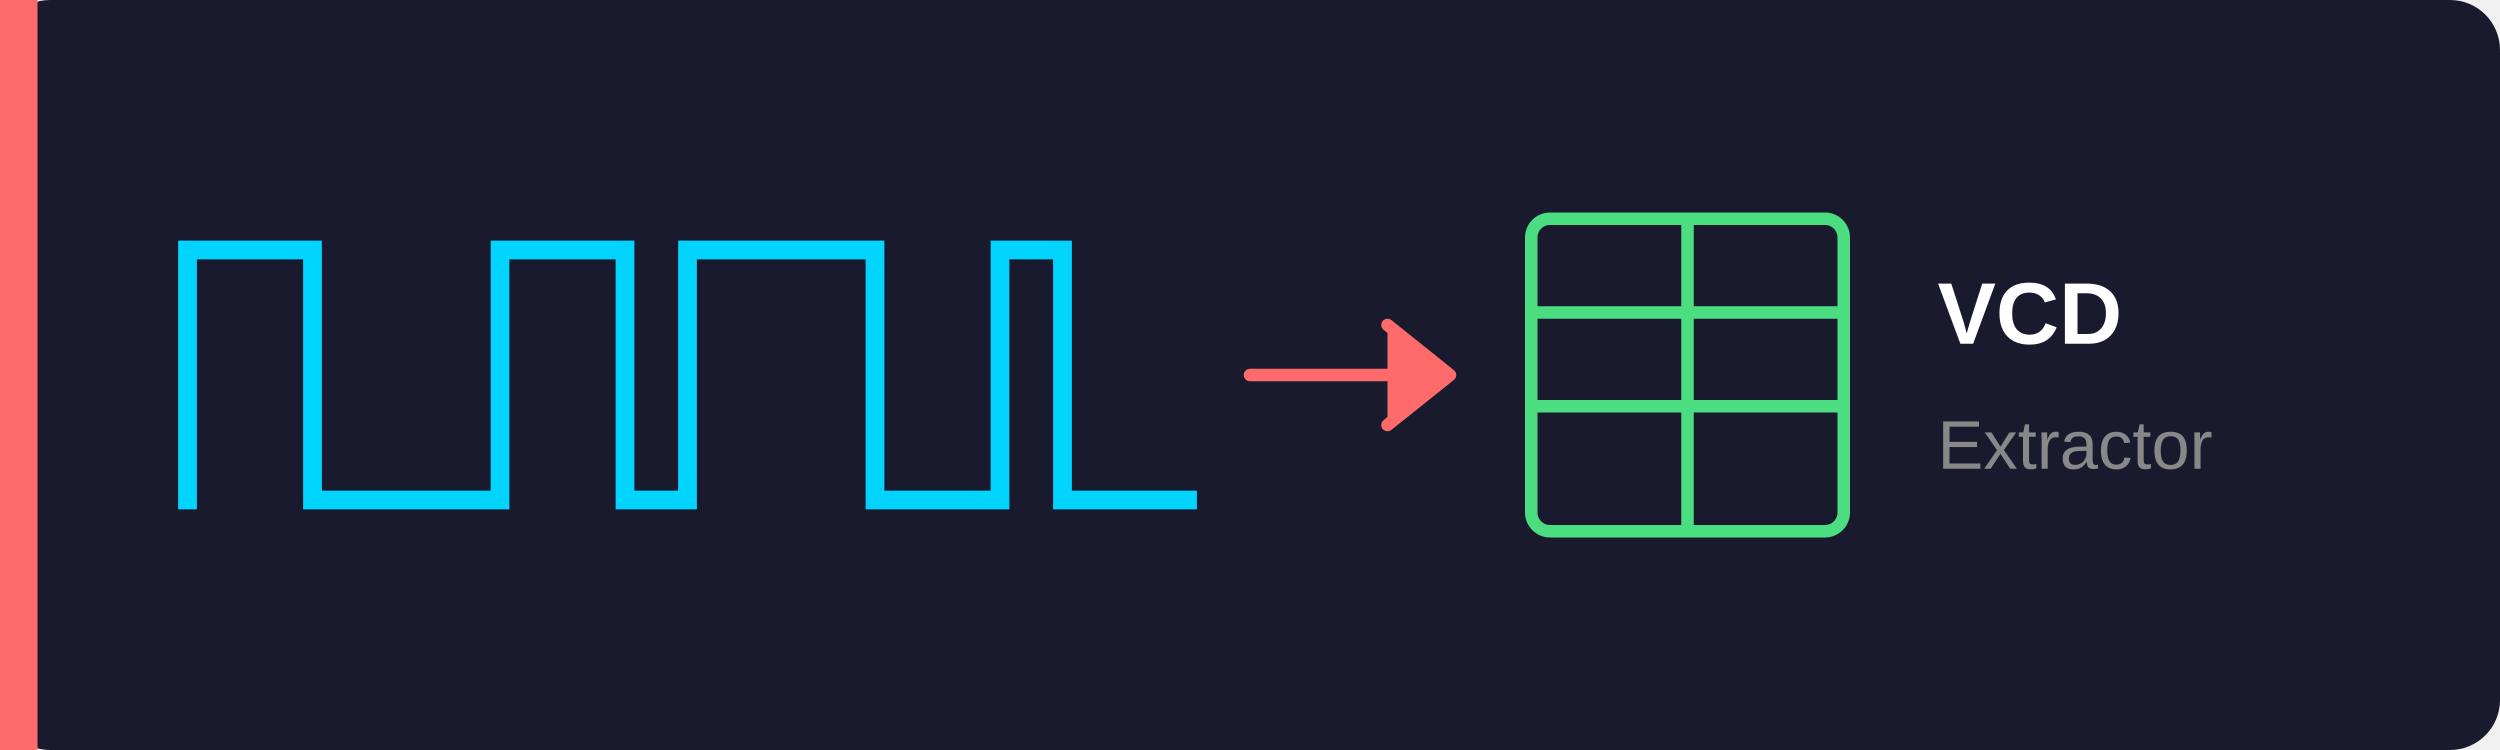
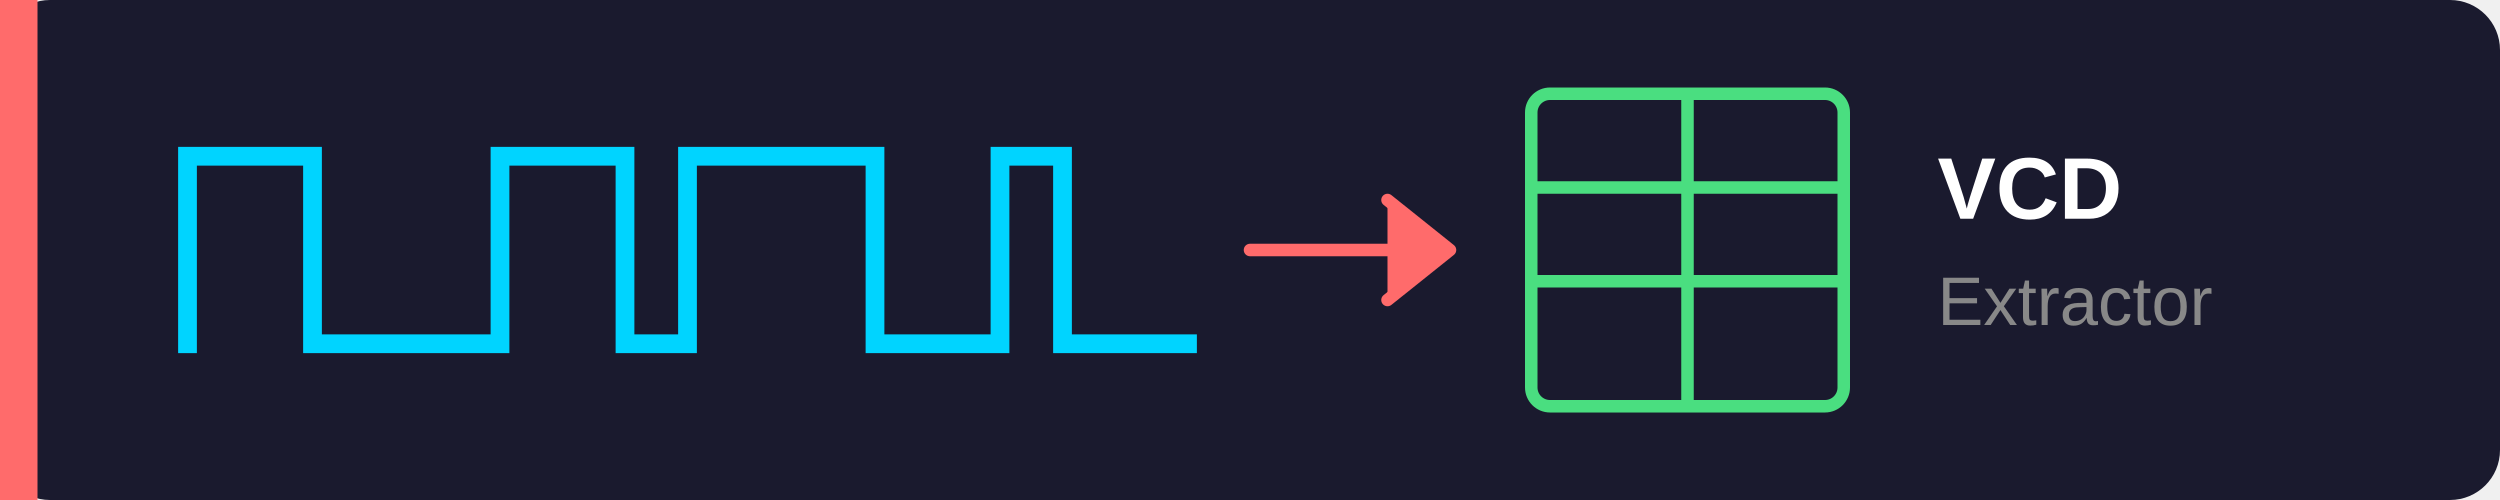
- <svg xmlns="http://www.w3.org/2000/svg" viewBox="0 0 400 120">
-   <rect width="400" height="120" fill="#1a1a2e" rx="8" />
+ <svg xmlns="http://www.w3.org/2000/svg" viewBox="0 0 400 80">
+   <rect width="400" height="80" fill="#1a1a2e" rx="8" />
  <g stroke="#00d4ff" stroke-width="3" fill="none" stroke-linecap="square">
-     <path d="M 30 80               L 30 40 L 50 40               L 50 80 L 80 80               L 80 40 L 100 40               L 100 80 L 110 80              L 110 40 L 140 40              L 140 80 L 160 80              L 160 40 L 170 40              L 170 80 L 190 80" />
+     <path d="M 30 55               L 30 25 L 50 25               L 50 55 L 80 55               L 80 25 L 100 25               L 100 55 L 110 55              L 110 25 L 140 25              L 140 55 L 160 55              L 160 25 L 170 25              L 170 55 L 190 55" />
  </g>
  <g fill="#ff6b6b" stroke="#ff6b6b" stroke-width="2">
-     <path d="M 200 60 L 230 60 M 222 52 L 232 60 L 222 68" stroke-linecap="round" stroke-linejoin="round" />
+     <path d="M 200 40 L 230 40 M 222 32 L 232 40 L 222 48" stroke-linecap="round" stroke-linejoin="round" />
  </g>
  <g stroke="#4ade80" stroke-width="2" fill="none">
-     <rect x="245" y="35" width="50" height="50" rx="3" />
-     <line x1="245" y1="50" x2="295" y2="50" />
-     <line x1="245" y1="65" x2="295" y2="65" />
-     <line x1="270" y1="35" x2="270" y2="85" />
+     <rect x="245" y="15" width="50" height="50" rx="3" />
+     <line x1="245" y1="30" x2="295" y2="30" />
+     <line x1="245" y1="45" x2="295" y2="45" />
+     <line x1="270" y1="15" x2="270" y2="65" />
  </g>
-   <text x="310" y="55" font-family="Segoe UI, Arial, sans-serif" font-size="14" font-weight="bold" fill="#ffffff">VCD</text>
-   <text x="310" y="75" font-family="Segoe UI, Arial, sans-serif" font-size="11" fill="#888888">Extractor</text>
-   <rect x="0" y="0" width="6" height="120" fill="#ff6b6b" rx="3" ry="0" />
+   <text x="310" y="35" font-family="Segoe UI, Arial, sans-serif" font-size="14" font-weight="bold" fill="#ffffff">VCD</text>
+   <text x="310" y="52" font-family="Segoe UI, Arial, sans-serif" font-size="11" fill="#888888">Extractor</text>
+   <rect x="0" y="0" width="6" height="80" fill="#ff6b6b" rx="3" ry="0" />
</svg>
